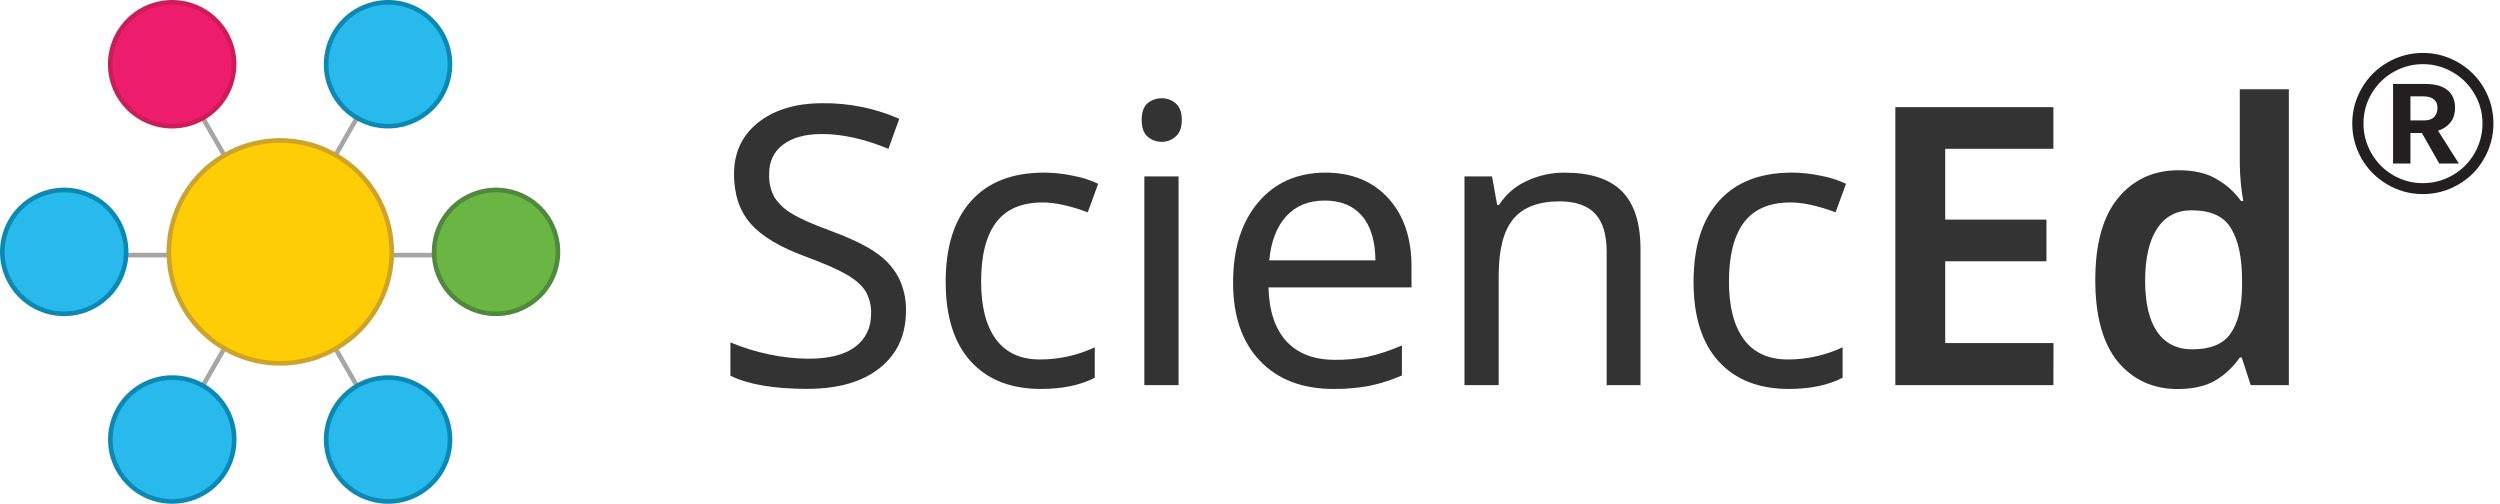
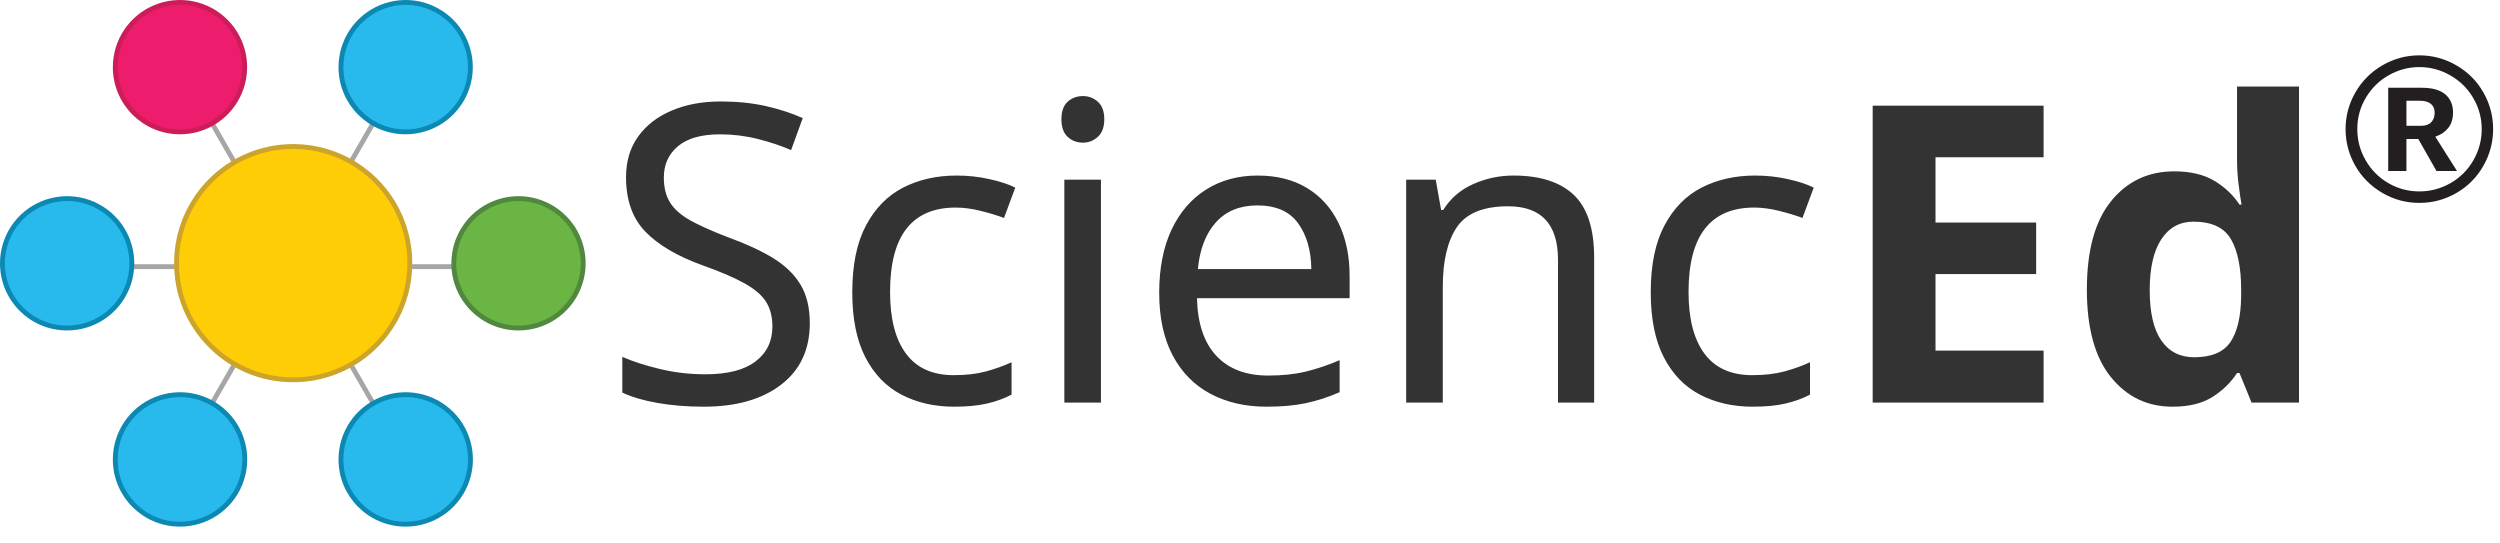
- <svg xmlns="http://www.w3.org/2000/svg" viewBox="0 0 1200.38 241.88">
+ <svg xmlns="http://www.w3.org/2000/svg" viewBox="0 0 492.95 106.89">
  <defs>
-     <style>.cls-1{font-size:96px;fill:#231f20;font-family:Arial-BoldMT, Arial;font-weight:700;}.cls-2{fill:none;stroke:#a7a6a6;}.cls-2,.cls-4,.cls-5,.cls-6{stroke-miterlimit:10;}.cls-2,.cls-3,.cls-4,.cls-5,.cls-6{stroke-width:2.23px;}.cls-3{fill:#ffcd05;stroke:#cca42c;}.cls-4{fill:#28baed;stroke:#0b89b2;}.cls-5{fill:#ed1c6c;stroke:#cc1d59;}.cls-6{fill:#6bb545;stroke:#50883e;}.cls-7{fill:#333;}</style>
+     <style>.cls-1{font-size:41.21px;fill:#231f20;font-family:Arial-BoldMT, Arial;}.cls-1,.cls-3{font-weight:700;}.cls-2{font-size:82px;fill:#333;font-family:Heebo-Regular, Heebo;}.cls-3{font-family:Heebo-Bold, Heebo;}.cls-4{fill:none;stroke:#a7a6a6;}.cls-4,.cls-6,.cls-7,.cls-8{stroke-miterlimit:10;}.cls-4,.cls-5,.cls-6,.cls-7,.cls-8{stroke-width:0.96px;}.cls-5{fill:#ffcd05;stroke:#cca42c;}.cls-6{fill:#28baed;stroke:#0b89b2;}.cls-7{fill:#ed1c6c;stroke:#cc1d59;}.cls-8{fill:#6bb545;stroke:#50883e;}</style>
  </defs>
  <g id="Layer_2" data-name="Layer 2">
-     <g id="Layer_2-2" data-name="Layer 2">
-       <text class="cls-1" transform="translate(1127.94 92.44)">®</text>
-       <path class="cls-2" d="M30.73,122.49H134.4" />
-       <path class="cls-2" d="M82.56,30.84,134.39,121" />
-       <path class="cls-2" d="M186.23,30.84l-51.83,90.1" />
-       <path class="cls-2" d="M238.06,122.49H134.4" />
-       <path class="cls-2" d="M186.23,211.05,134.4,121" />
-       <path class="cls-2" d="M82.56,211l51.83-90.1" />
-       <path class="cls-3" d="M134.4,174.45A53.51,53.51,0,1,0,81.08,121,53.4,53.4,0,0,0,134.4,174.45Z" />
-       <path class="cls-4" d="M30.73,150.67A29.73,29.73,0,1,0,1.11,121,29.67,29.67,0,0,0,30.73,150.67Z" />
-       <path class="cls-5" d="M82.56,60.57A29.73,29.73,0,1,0,52.94,30.84,29.67,29.67,0,0,0,82.56,60.57Z" />
-       <path class="cls-4" d="M186.23,60.57a29.73,29.73,0,1,0-29.62-29.73A29.67,29.67,0,0,0,186.23,60.57Z" />
-       <path class="cls-6" d="M238.06,150.67a29.73,29.73,0,1,0-29.62-29.73A29.67,29.67,0,0,0,238.06,150.67Z" />
-       <path class="cls-4" d="M186.23,240.77A29.73,29.73,0,1,0,156.61,211,29.67,29.67,0,0,0,186.23,240.77Z" />
-       <path class="cls-4" d="M82.57,240.77A29.73,29.73,0,1,0,53,211,29.67,29.67,0,0,0,82.57,240.77Z" />
-       <path class="cls-7" d="M435,149.24q0,17.43-12.6,27.47t-35,10q-23.73,0-36.69-6.3V164.39a97.29,97.29,0,0,0,18.53,5.75,93.36,93.36,0,0,0,18.89,2.1q15,0,22.55-5.75t7.57-15.79a20,20,0,0,0-2.74-11q-2.73-4.29-9.22-8t-19.44-8.49q-18.53-6.75-26.47-15.88t-7.94-23.73q0-15.61,11.68-24.83T395,49.56a89.32,89.32,0,0,1,36.78,7.49l-5.2,14.42q-17.16-7.12-32-7.12-11.86,0-18.62,5.11t-6.66,14.33a21.48,21.48,0,0,0,2.55,10.95,25.16,25.16,0,0,0,8.4,7.85q5.85,3.57,18.26,8.13,14.88,5.48,22.18,10.68a32.91,32.91,0,0,1,10.77,11.86A34.24,34.24,0,0,1,435,149.24Z" />
-       <path class="cls-7" d="M499.8,186.75q-21.63,0-33.68-13.23t-12.05-38.16q0-25.19,12.14-38.79T501,82.88a67.1,67.1,0,0,1,14.42,1.55,46.89,46.89,0,0,1,11.87,3.83l-5,13.69q-12.69-4.74-21.64-4.74-15.15,0-22.36,9.58t-7.21,28.39q0,18.16,7.21,27.84t21.36,9.58a61.87,61.87,0,0,0,26-5.84v14.6Q515.24,186.76,499.8,186.75Z" />
-       <path class="cls-7" d="M565.89,184.92H549.46V84.7h16.43ZM548.18,57.59q0-5.48,2.74-7.94a10.21,10.21,0,0,1,6.94-2.46,9.84,9.84,0,0,1,6.66,2.46q2.93,2.46,2.92,7.94t-2.92,7.94a9.6,9.6,0,0,1-6.66,2.56,10,10,0,0,1-6.94-2.56Q548.18,63,548.18,57.59Z" />
-       <path class="cls-7" d="M640.28,186.75q-22.54,0-35.42-13.6t-12.78-37.61q0-24.09,12-38.33t32.31-14.33q18.9,0,30.13,12.23t11.22,33V138H609.06q.47,17.07,8.67,25.92T641,172.78a81.82,81.82,0,0,0,15.24-1.36,90.56,90.56,0,0,0,16.89-5.57v14.42a79.5,79.5,0,0,1-15.61,5A89.34,89.34,0,0,1,640.28,186.75Zm-4.11-90.46q-11.77,0-18.62,7.58T609.43,125h51q-.18-14.07-6.48-21.36T636.17,96.29Z" />
-       <path class="cls-7" d="M771.44,184.92V120.85q0-12.24-5.47-18.17t-17-6q-15.42,0-22.45,8.58T719.6,133v51.93H703.17V84.7H716.4l2.47,13.69h.91A30.73,30.73,0,0,1,732.83,87a41.73,41.73,0,0,1,18.53-4.1q18.45,0,27.39,8.94t8.94,27.84v65.26Z" />
-       <path class="cls-7" d="M858.89,186.75q-21.63,0-33.68-13.23t-12.05-38.16q0-25.19,12.14-38.79t34.78-13.69a67.24,67.24,0,0,1,14.42,1.55,46.81,46.81,0,0,1,11.86,3.83l-5,13.69q-12.69-4.74-21.63-4.74-15.15,0-22.36,9.58t-7.21,28.39q0,18.16,7.21,27.84t21.36,9.58a61.9,61.9,0,0,0,26-5.84v14.6Q874.31,186.76,858.89,186.75Z" />
-       <path class="cls-7" d="M985.94,184.92H910.05V51.45h75.89v20H934v34h48.61v20H934v39.26h52Z" />
-       <path class="cls-7" d="M1045.5,186.79q-17.57,0-28.6-13.08-10.85-13.28-10.84-39.26,0-26.17,11-39.44t29-13.27q11.22,0,18.32,4.3A36.22,36.22,0,0,1,1076,96.5h1.13c-.38-1.74-.75-4.36-1.13-7.85a101.12,101.12,0,0,1-.56-10.28V42.85H1099V184.92h-18.32l-4.3-13.27h-.94a37.86,37.86,0,0,1-11.4,10.84Q1056.9,186.8,1045.5,186.79Zm7.11-19.06q13.08,0,18.32-7.48,5.41-7.49,5.6-22.62v-3q0-16.26-5.23-24.86-5-8.79-19.07-8.79-10.85,0-16.63,9-5.61,8.79-5.61,24.87t5.79,24.48Q1041.59,167.72,1052.61,167.73Z" />
+     <g id="heebo">
+       <g id="standard">
+         <text class="cls-1" transform="translate(461.86 39.68)">®</text>
+         <text class="cls-2" transform="translate(118.52 79.38)">Scienc<tspan class="cls-3" x="243.36" y="0">Ed</tspan>
+         </text>
+         <path class="cls-4" d="M13.19,52.58h44.5" />
+         <path class="cls-4" d="M35.44,13.24,57.69,51.92" />
+         <path class="cls-4" d="M79.94,13.24,57.69,51.92" />
+         <path class="cls-4" d="M102.19,52.58H57.69" />
+         <path class="cls-4" d="M79.94,90.6,57.69,51.92" />
+         <path class="cls-4" d="M35.44,90.59,57.69,51.92" />
+         <path class="cls-5" d="M57.69,74.89a23,23,0,1,0-22.88-23A22.94,22.94,0,0,0,57.69,74.89Z" />
+         <path class="cls-6" d="M13.19,64.68A12.76,12.76,0,1,0,.48,51.92,12.74,12.74,0,0,0,13.19,64.68Z" />
+         <path class="cls-7" d="M35.44,26A12.76,12.76,0,1,0,22.73,13.24,12.74,12.74,0,0,0,35.44,26Z" />
+         <path class="cls-6" d="M79.94,26A12.76,12.76,0,1,0,67.23,13.24,12.73,12.73,0,0,0,79.94,26Z" />
+         <path class="cls-8" d="M102.19,64.68A12.76,12.76,0,1,0,89.48,51.92,12.75,12.75,0,0,0,102.19,64.68Z" />
+         <path class="cls-6" d="M79.94,103.36A12.77,12.77,0,1,0,67.23,90.59,12.75,12.75,0,0,0,79.94,103.36Z" />
+         <path class="cls-6" d="M35.44,103.36A12.77,12.77,0,1,0,22.73,90.59,12.74,12.74,0,0,0,35.44,103.36Z" />
+       </g>
    </g>
  </g>
</svg>
